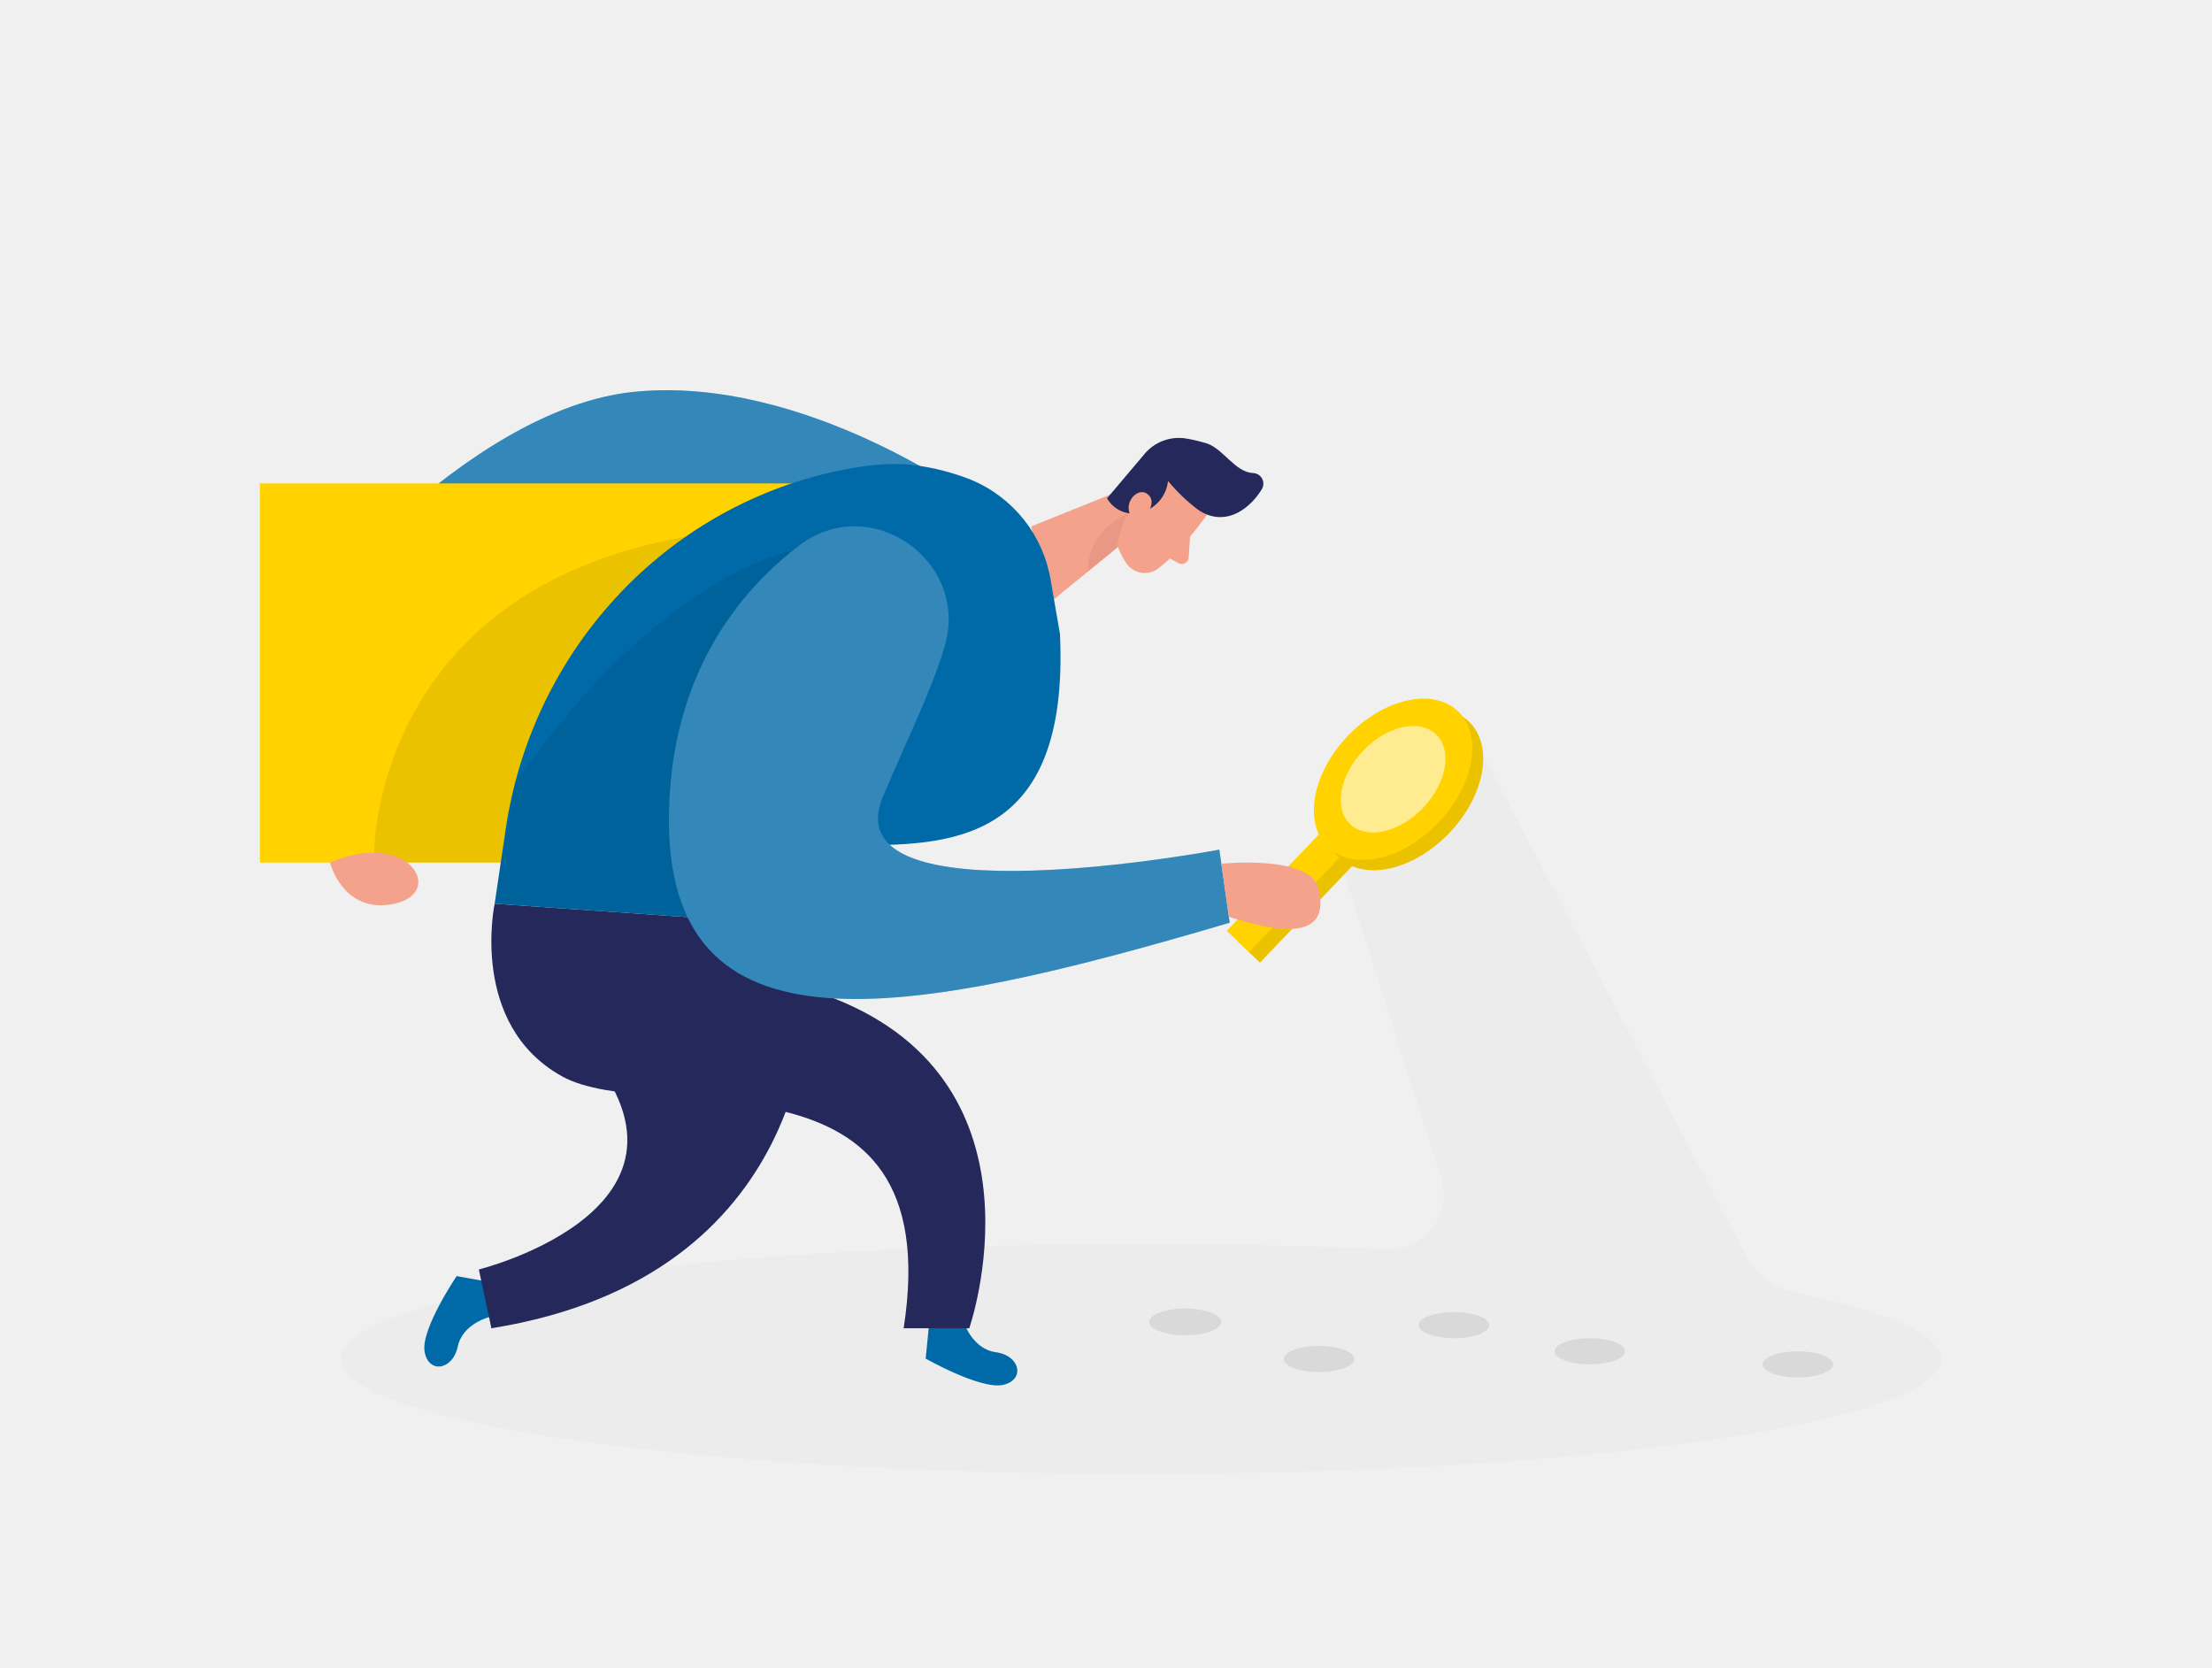
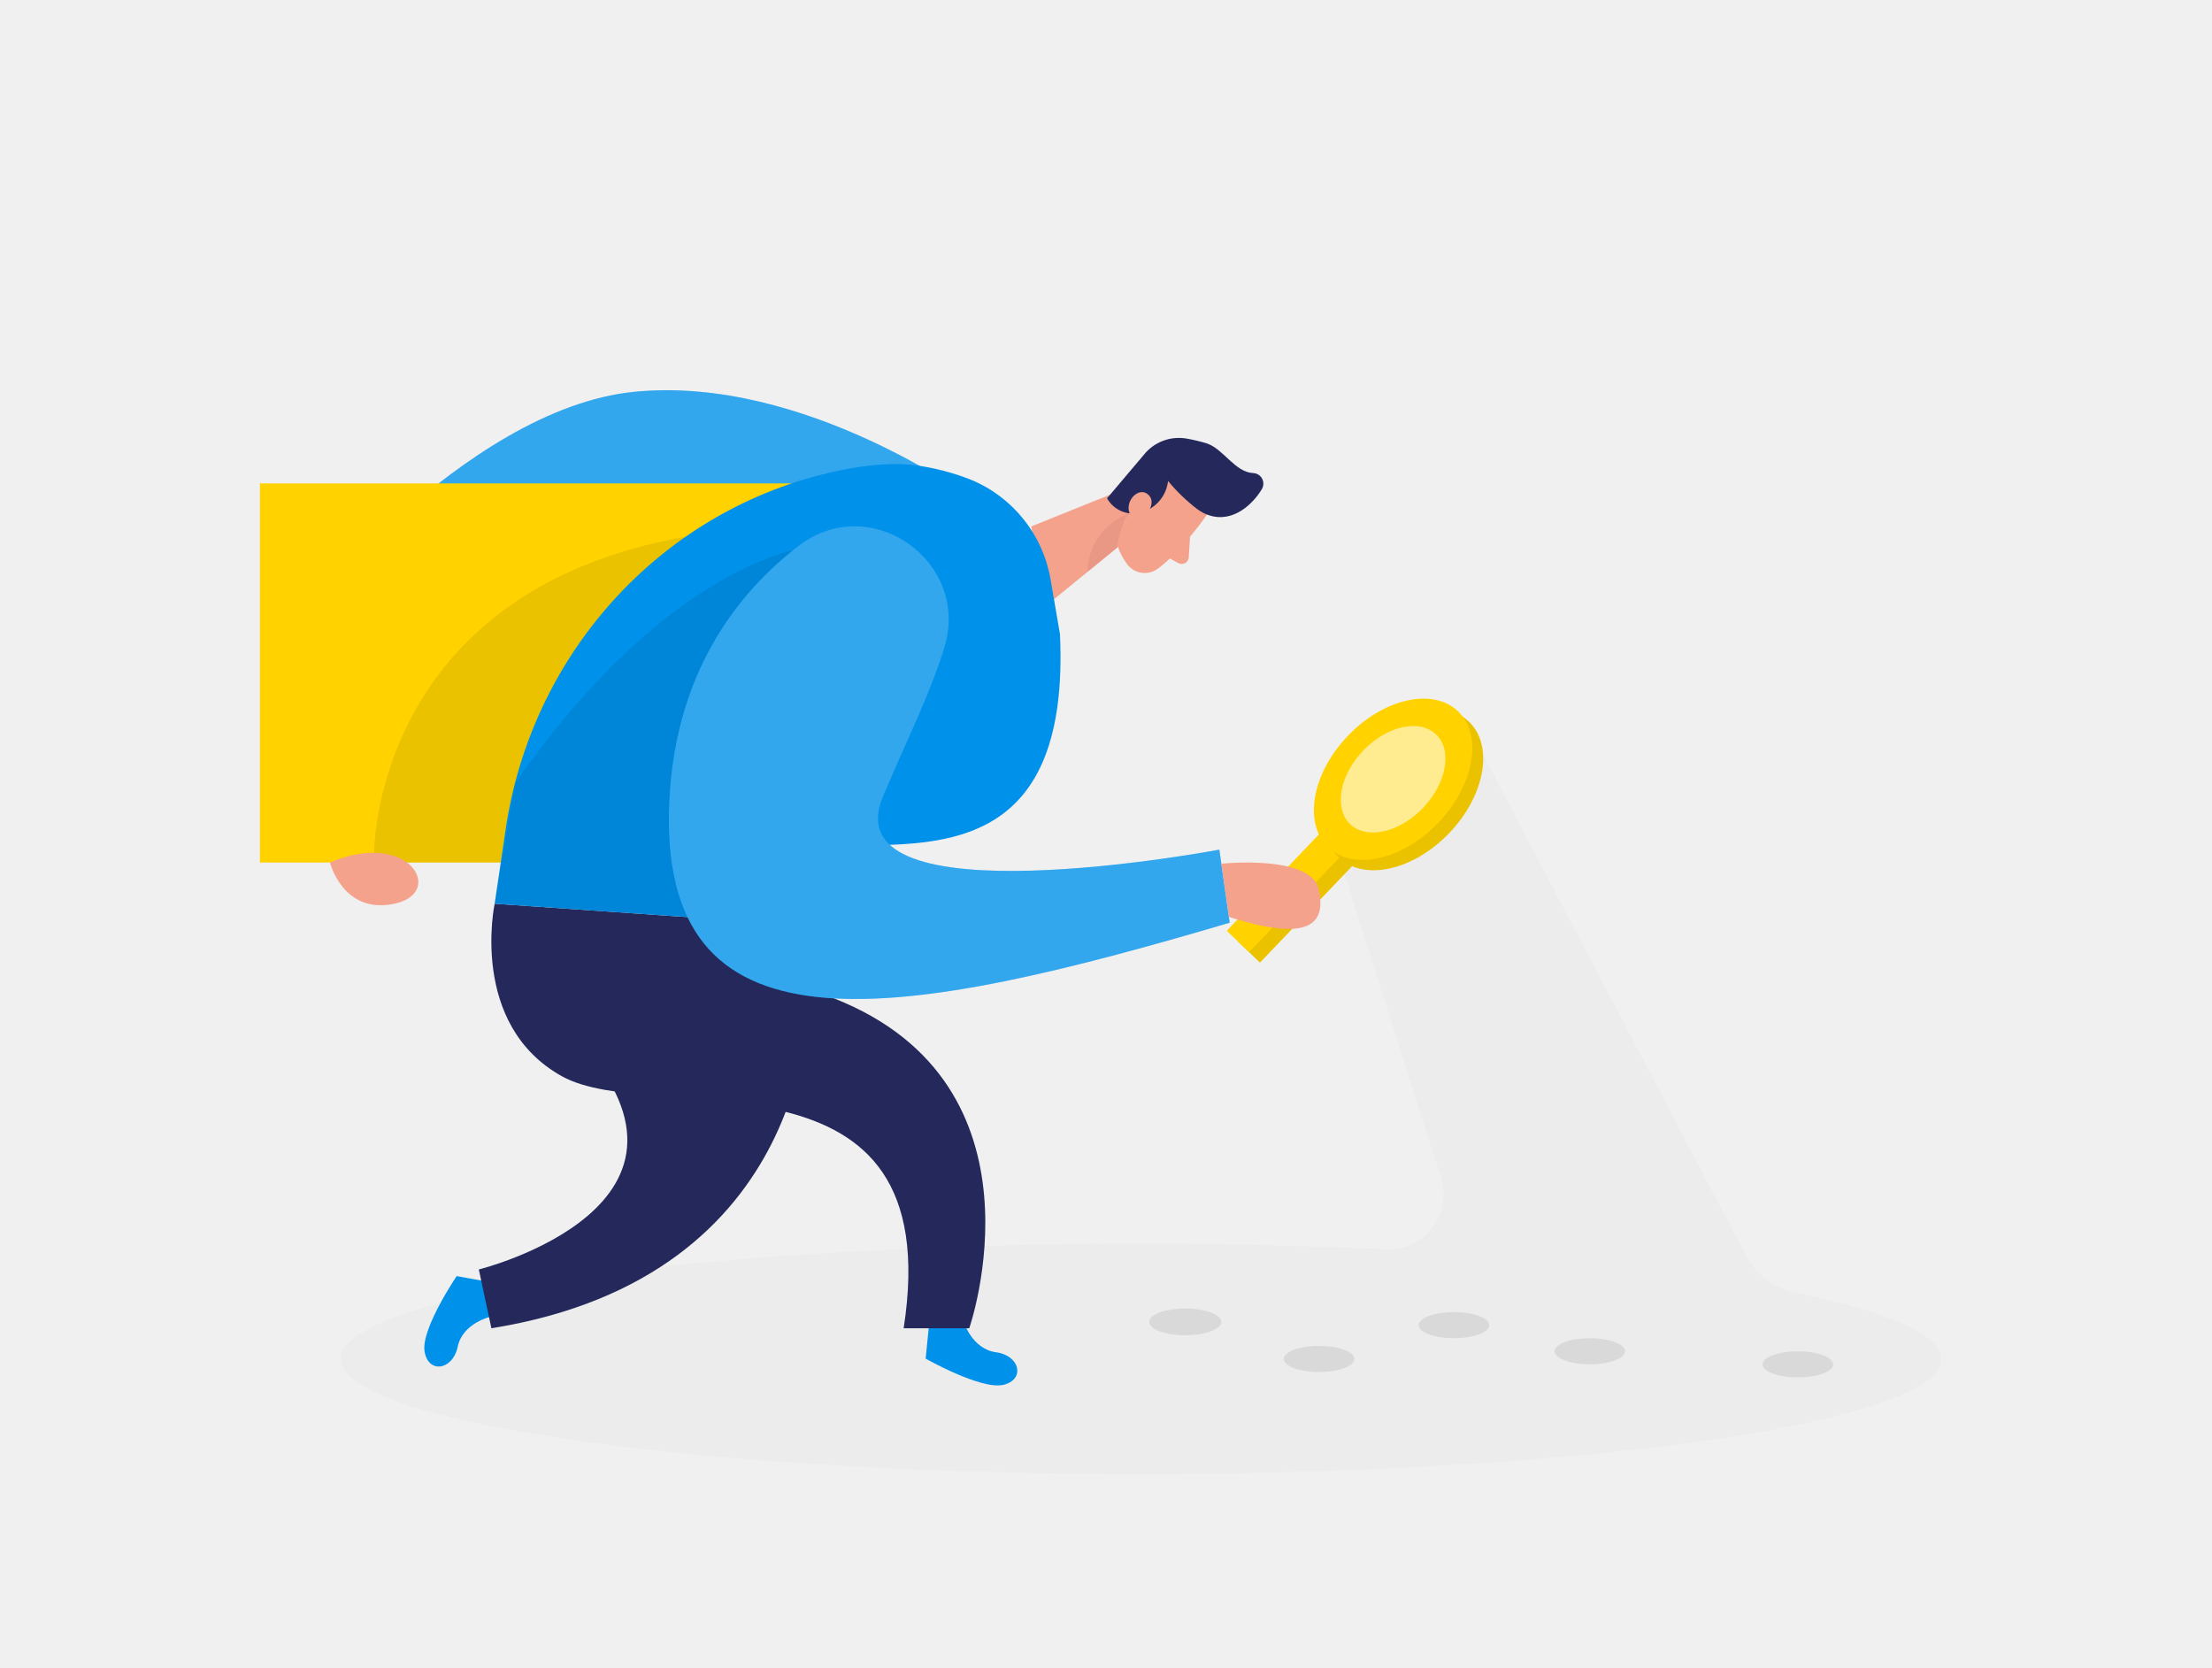
<svg xmlns="http://www.w3.org/2000/svg" id="Layer_1" data-name="Layer 1" viewBox="0 0 400 300" width="406" height="306" class="illustration styles_illustrationTablet__1DWOa">
-   <path d="M176.44,89.86S145.54,67,114.65,70.11s-62.1,42.94-62.1,42.94l10,7.58s51.83-43,79.9-11.21S176.44,89.86,176.44,89.86Z" fill="#006AA8" />
+   <path d="M176.44,89.86S145.54,67,114.65,70.11s-62.1,42.94-62.1,42.94l10,7.58s51.83-43,79.9-11.21S176.44,89.86,176.44,89.86Z" fill="#0091EA" />
  <path d="M176.44,89.86S145.54,67,114.65,70.11s-62.1,42.94-62.1,42.94l10,7.58s51.83-43,79.9-11.21S176.44,89.86,176.44,89.86Z" fill="#fff" opacity="0.2" />
  <rect x="47" y="86.67" width="106.1" height="68.55" fill="#ffd200" />
  <path d="M324.82,233.05a13.44,13.44,0,0,1-9.23-6.91l0-.1-47.35-90.17-26.06,18.45,18.43,57.94a9.91,9.91,0,0,1-9.91,12.91c-14-.64-28.89-1-44.36-1-79.92,0-144.71,9.31-144.71,20.8s64.79,20.81,144.71,20.81S351,256.47,351,245C351,240.54,341.31,236.43,324.82,233.05Z" fill="#e6e6e6" opacity="0.45" />
-   <path d="M174.24,238.18s1.48,5,5.87,5.59,5.31,5,1.28,5.9-14-4.75-14-4.75l.63-6.35Z" fill="#006AA8" />
-   <path d="M88.77,237.33s-5.08,1.1-6,5.43-5.38,4.91-6,.82S82.58,230,82.58,230l6.28,1.13Z" fill="#006AA8" />
+   <path d="M174.24,238.18s1.48,5,5.87,5.59,5.31,5,1.28,5.9-14-4.75-14-4.75l.63-6.35Z" fill="#0091EA" />
+   <path d="M88.77,237.33s-5.08,1.1-6,5.43-5.38,4.91-6,.82S82.58,230,82.58,230l6.28,1.13Z" fill="#0091EA" />
  <path d="M89.45,162.67s-4.68,21.84,12.17,31.2,70-7.49,61.79,45.56h11.86s15.33-44-24.44-59.64L138.76,166.1Z" fill="#24285b" />
  <rect x="235.67" y="139.91" width="5.58" height="36.52" transform="translate(175.32 -120.92) rotate(43.7)" fill="#ffd200" />
  <rect x="235.67" y="139.91" width="5.58" height="36.52" transform="translate(175.32 -120.92) rotate(43.7)" opacity="0.08" />
  <rect x="233.7" y="138.03" width="5.58" height="36.52" transform="translate(173.48 -120.09) rotate(43.7)" fill="#ffd200" />
  <ellipse cx="253.88" cy="142.03" rx="17" ry="11.34" transform="translate(-24.2 227.46) rotate(-46.3)" fill="#ffd200" />
  <ellipse cx="253.88" cy="142.03" rx="17" ry="11.34" transform="translate(-24.2 227.46) rotate(-46.3)" opacity="0.08" />
  <ellipse cx="251.91" cy="140.15" rx="17" ry="11.34" transform="translate(-23.45 225.46) rotate(-46.3)" fill="#ffd200" />
  <ellipse cx="251.91" cy="140.15" rx="11.23" ry="7.49" transform="translate(-23.45 225.46) rotate(-46.3)" fill="#fff" opacity="0.57" />
  <path d="M218.25,92.33s-4.51,6.55-8.89,9.77a4,4,0,0,1-5.59-.88c-1.59-2.23-3.09-5.71-1.1-9.51l2.58-6.87A7.14,7.14,0,0,1,212.53,81C218,81.32,221.19,88.48,218.25,92.33Z" fill="#f4a28c" />
  <polygon points="206.83 86.25 186.48 94.45 188.98 108.93 203.65 96.96 206.83 86.25" fill="#f4a28c" />
  <path d="M216.52,91.33a32,32,0,0,1-5.3-5.1,6.65,6.65,0,0,1-4.63,5.62,5.4,5.4,0,0,1-6.4-2.49l6.6-7.8a8.11,8.11,0,0,1,7.76-3,29.87,29.87,0,0,1,3.69.88c3,1,5.09,5.22,8.39,5.36a1.92,1.92,0,0,1,1.55,2.91c-1.62,2.69-5.16,6.11-9.49,4.74A7.45,7.45,0,0,1,216.52,91.33Z" fill="#24285b" />
  <path d="M207.4,92.21s1.9-2.4,0-3.69-4.69,2.17-2.54,4.48Z" fill="#f4a28c" />
  <path d="M215.2,96.31l-.24,3.77a1.28,1.28,0,0,1-1.89,1l-2.71-1.5Z" fill="#f4a28c" />
  <path d="M202,98.29s.61-4.55,2.25-6.28c0,0-7.41,2.5-7.58,10.65Z" fill="#ce8172" opacity="0.31" />
  <path d="M67.66,153.45S67.34,106.28,124,96.31L90.71,155.22h-23Z" opacity="0.08" />
-   <path d="M191.68,113.94,190,104.17a23.86,23.86,0,0,0-14.31-18.12,42.35,42.35,0,0,0-10.09-2.65c-4.44-.62-10.66,0-17.62,1.83C118,93.1,96,118.5,91.45,149.12l-2,13.55,49.31,3.43s-2.5-14,15-14S193.42,152.28,191.68,113.94Z" fill="#006AA8" />
+   <path d="M191.68,113.94,190,104.17a23.86,23.86,0,0,0-14.31-18.12,42.35,42.35,0,0,0-10.09-2.65c-4.44-.62-10.66,0-17.62,1.83C118,93.1,96,118.5,91.45,149.12l-2,13.55,49.31,3.43s-2.5-14,15-14S193.42,152.28,191.68,113.94Z" fill="#0091EA" />
  <path d="M143.36,98.79S119.43,103,93.13,140.9l-3.68,21.77,37.42,2.78Z" opacity="0.08" />
-   <path d="M170.8,116.22c4.67-15.58-13.44-28.18-26.35-18.28-10.8,8.27-23,23.16-23.48,48.29-.83,45.35,42.61,37.24,101.4,19.87l-1.87-13.21s-70.4,13.31-60.84-9.57C163.66,133.75,168.32,124.51,170.8,116.22Z" fill="#006AA8" />
+   <path d="M170.8,116.22c4.67-15.58-13.44-28.18-26.35-18.28-10.8,8.27-23,23.16-23.48,48.29-.83,45.35,42.61,37.24,101.4,19.87l-1.87-13.21s-70.4,13.31-60.84-9.57C163.66,133.75,168.32,124.51,170.8,116.22Z" fill="#0091EA" />
  <path d="M170.8,116.22c4.67-15.58-13.44-28.18-26.35-18.28-10.8,8.27-23,23.16-23.48,48.29-.83,45.35,42.61,37.24,101.4,19.87l-1.87-13.21s-70.4,13.31-60.84-9.57C163.66,133.75,168.32,124.51,170.8,116.22Z" fill="#fff" opacity="0.2" />
  <path d="M146.09,179.9s1.45,50.15-57.23,59.53L86.59,228.8s47-11.65,16.64-42.86Z" fill="#24285b" />
  <ellipse cx="238.52" cy="244.98" rx="6.38" ry="2.36" opacity="0.08" />
  <ellipse cx="262.92" cy="238.87" rx="6.38" ry="2.36" opacity="0.08" />
  <ellipse cx="287.49" cy="243.59" rx="6.38" ry="2.36" opacity="0.08" />
  <ellipse cx="325.11" cy="245.96" rx="6.38" ry="2.36" opacity="0.08" />
  <ellipse cx="214.33" cy="238.28" rx="6.52" ry="2.42" opacity="0.08" />
  <path d="M220.86,155.43s16.18-1.71,17.6,4.61-1.68,9.67-16.24,5Z" fill="#f4a28c" />
  <path d="M59.67,155.22s2.33,9.44,11.66,7.45S74,149.1,59.67,155.22Z" fill="#f4a28c" />
</svg>
